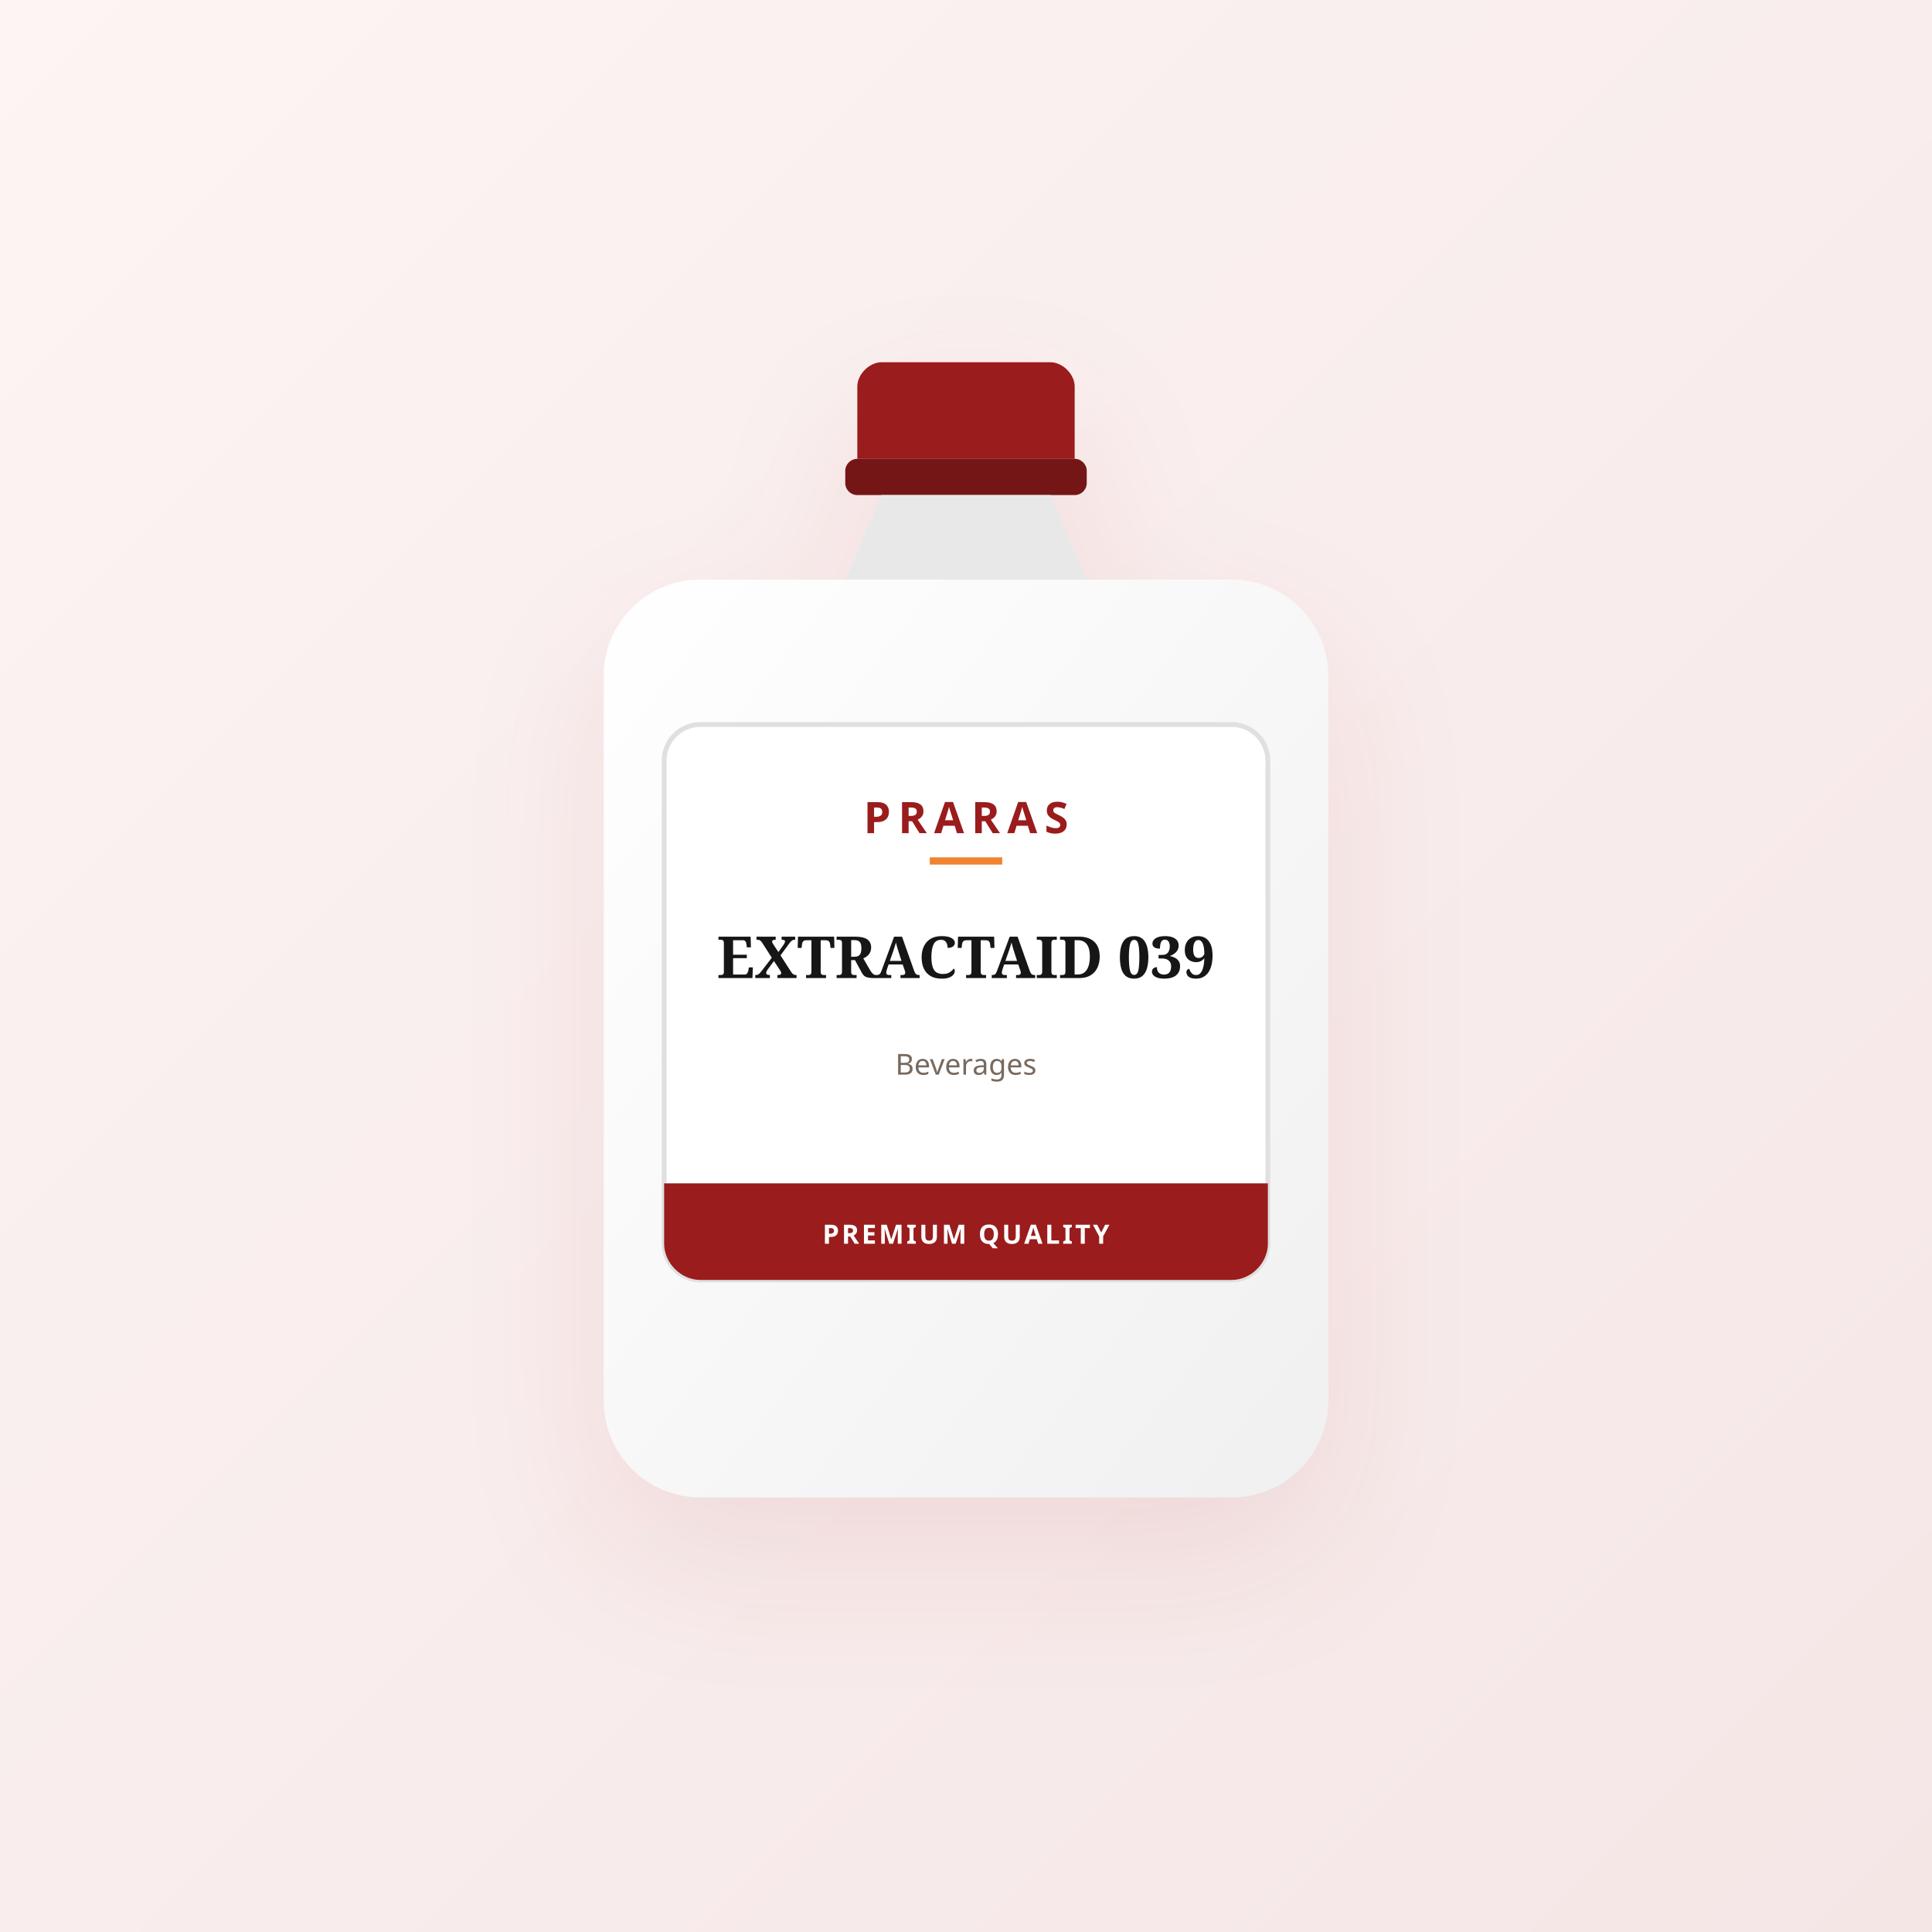
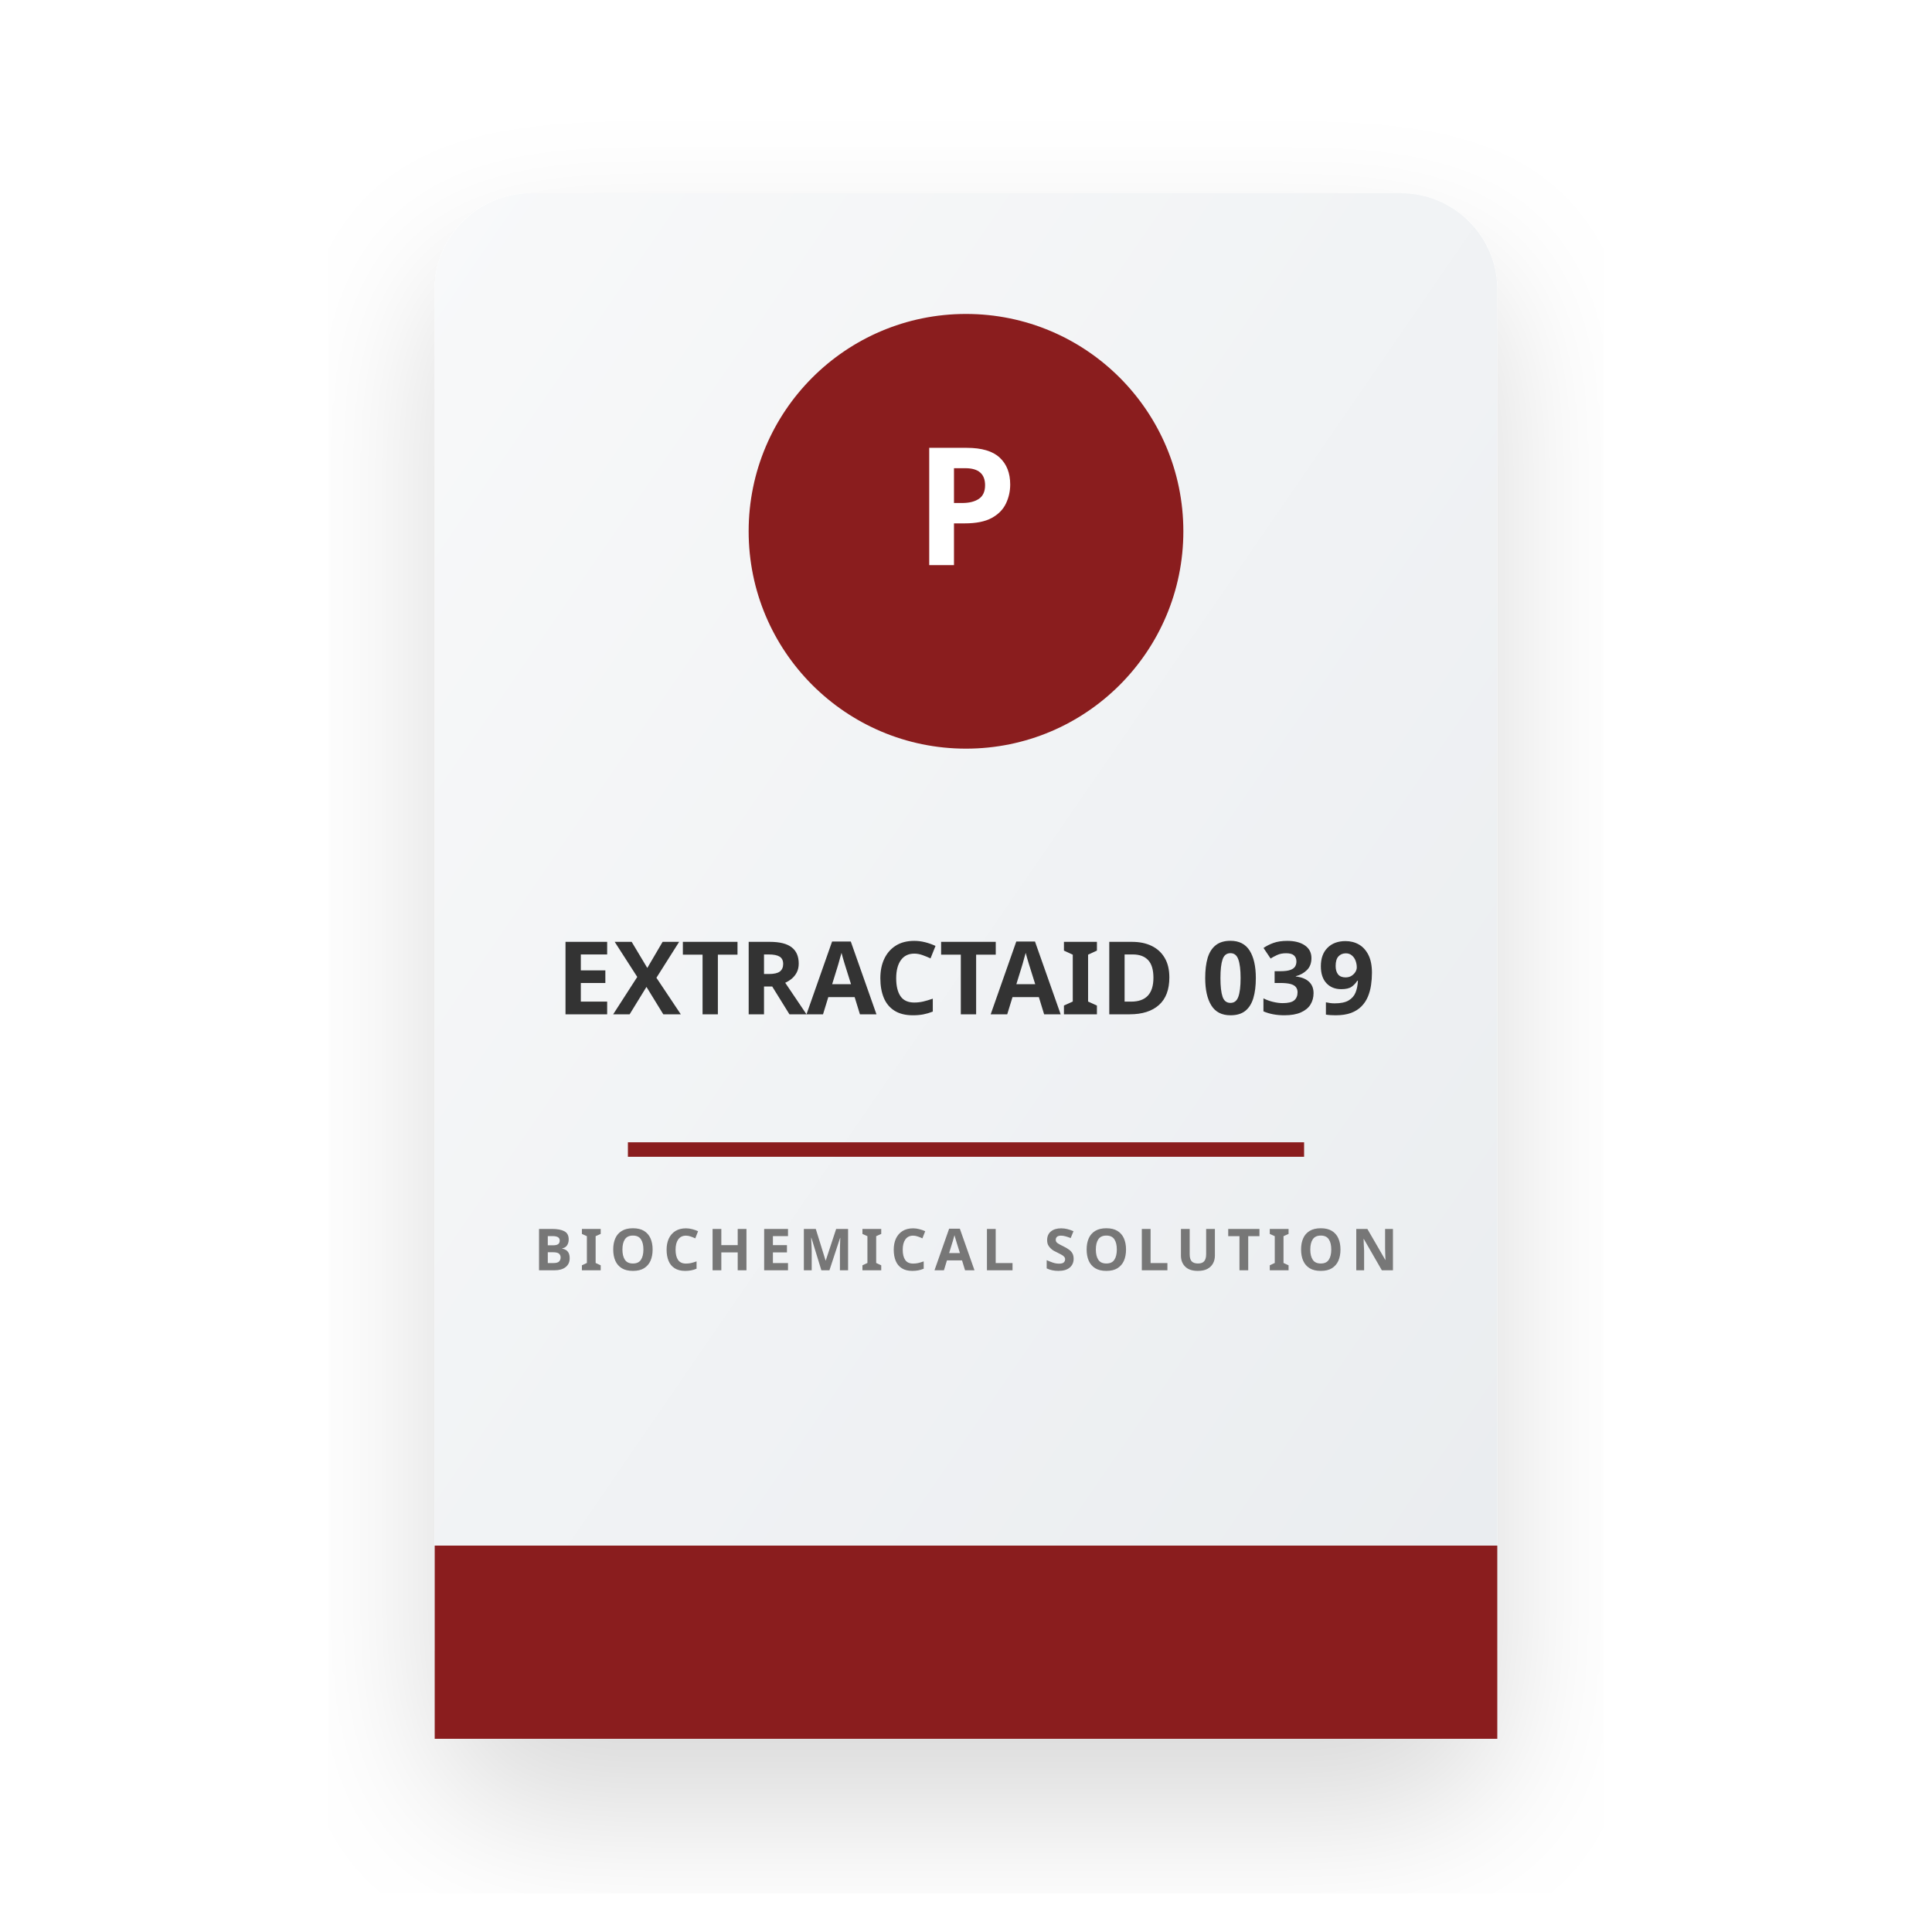
- <svg xmlns="http://www.w3.org/2000/svg" viewBox="0 0 800 800">
+ <svg xmlns="http://www.w3.org/2000/svg" width="400" height="400" viewBox="0 0 400 400">
  <defs>
-     <linearGradient id="bg" x1="0%" y1="0%" x2="100%" y2="100%">
-       <stop offset="0%" stop-color="#fdf4f4" />
-       <stop offset="100%" stop-color="#f5e6e6" />
+     <linearGradient id="grad" x1="0%" y1="0%" x2="100%" y2="100%">
+       <stop offset="0%" style="stop-color:#f8f9fa;stop-opacity:1" />
+       <stop offset="100%" style="stop-color:#e9ecef;stop-opacity:1" />
    </linearGradient>
-     <linearGradient id="bottle" x1="0%" y1="0%" x2="100%" y2="100%">
-       <stop offset="0%" stop-color="#ffffff" />
-       <stop offset="100%" stop-color="#f0f0f0" />
-     </linearGradient>
-     <filter id="shadow" x="-20%" y="-20%" width="140%" height="140%">
-       <feDropShadow dx="0" dy="25" stdDeviation="30" flood-color="#9a1d1e" flood-opacity="0.08" />
+     <filter id="shadow">
+       <feDropShadow dx="0" dy="15" stdDeviation="15" flood-opacity="0.15" />
    </filter>
  </defs>
-   <rect width="800" height="800" fill="url(#bg)" />
-   <g filter="url(#shadow)" transform="translate(250, 150)">
-     <path d="M 115 0 L 185 0 C 190 0 195 5 195 10 L 195 40 L 105 40 L 105 10 C 105 5 110 0 115 0 Z" fill="#9a1d1e" />
-     <rect x="100" y="40" width="100" height="15" rx="5" fill="#751516" />
-     <path d="M 115 55 L 185 55 L 200 90 L 100 90 Z" fill="#e8e8e8" />
-     <rect x="0" y="90" width="300" height="380" rx="40" fill="url(#bottle)" />
-     <rect x="25" y="150" width="250" height="230" rx="15" fill="#ffffff" stroke="#e0e0e0" stroke-width="2" />
-     <text x="150" y="195" font-family="'Mulish', sans-serif" font-weight="bold" font-size="18" fill="#9a1d1e" text-anchor="middle" letter-spacing="3">PRARAS</text>
-     <rect x="135" y="205" width="30" height="3" fill="#f08332" />
-     <text x="150" y="255" font-family="'Cormorant Garamond', serif" font-weight="700" font-size="24" fill="#181412" text-anchor="middle">EXTRACTAID 039</text>
-     <text x="150" y="295" font-family="'Mulish', sans-serif" font-size="12" fill="#78695e" text-anchor="middle">Beverages</text>
-     <path d="M 25 340 L 275 340 L 275 365 C 275 373 268 380 260 380 L 40 380 C 32 380 25 373 25 365 Z" fill="#9a1d1e" />
-     <text x="150" y="365" font-family="'Mulish', sans-serif" font-weight="bold" font-size="11" fill="#ffffff" text-anchor="middle" letter-spacing="1">PREMIUM QUALITY</text>
-   </g>
+   <rect width="400" height="400" fill="#ffffff" />
+   <rect x="90" y="40" width="220" height="320" rx="20" ry="20" fill="url(#grad)" filter="url(#shadow)" />
+   <rect x="90" y="320" width="220" height="40" rx="0" ry="0" fill="#8a1d1e" />
+   <circle cx="200" cy="110" r="45" fill="#8a1d1e" />
+   <text x="200" y="117" font-family="sans-serif" font-weight="bold" font-size="34" fill="#ffffff" text-anchor="middle">P</text>
+   <text x="200" y="210" font-family="sans-serif" font-weight="bold" font-size="21" fill="#333333" text-anchor="middle">EXTRACTAID 039</text>
+   <line x1="130" y1="238" x2="270" y2="238" stroke="#8a1d1e" stroke-width="3" />
+   <text x="200" y="263" font-family="sans-serif" font-weight="bold" font-size="12" fill="#777777" text-anchor="middle" letter-spacing="1.5">BIOCHEMICAL SOLUTION</text>
</svg>
